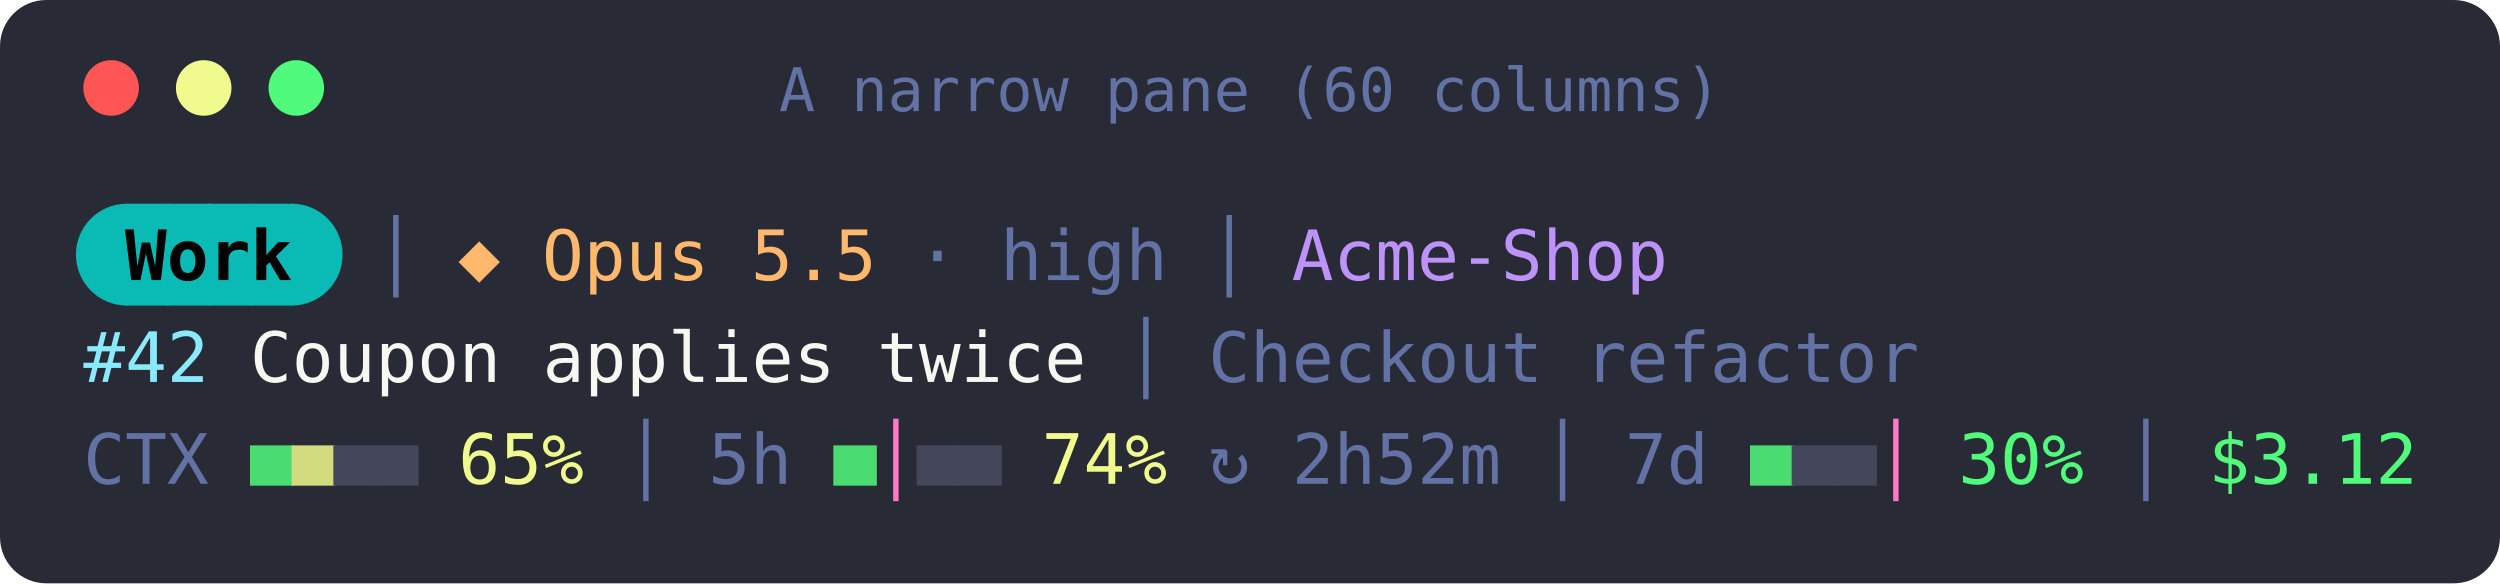
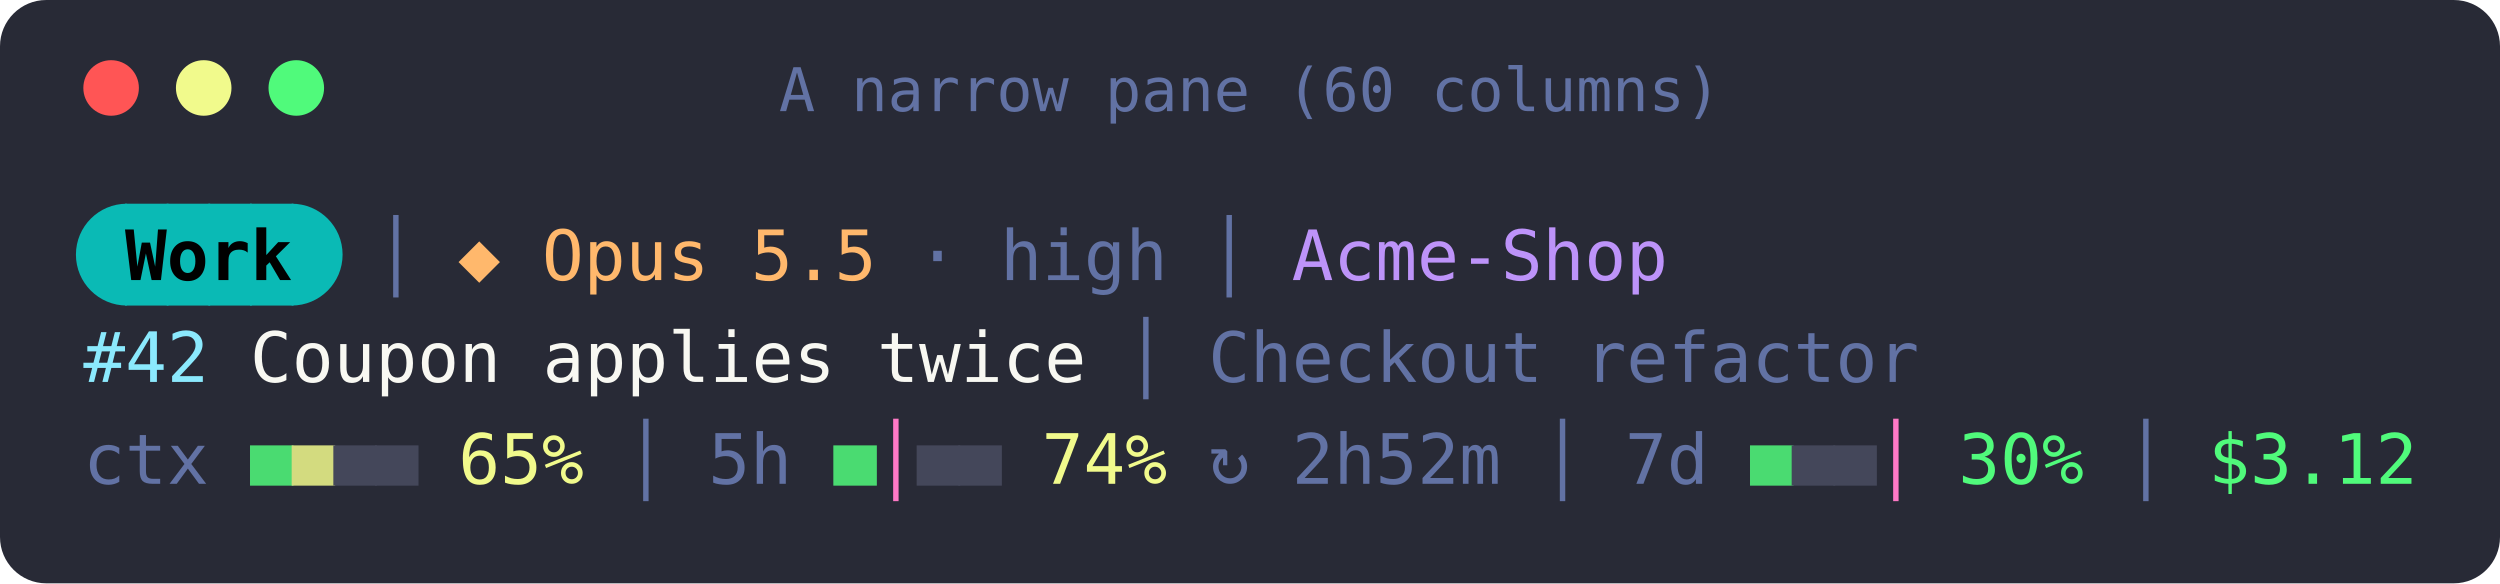
<svg xmlns="http://www.w3.org/2000/svg" width="540" height="126" viewBox="0 0 540 126">
  <rect width="100%" height="100%" rx="10" fill="#282a36" />
  <circle cx="24" cy="19" r="6" fill="#ff5555" />
  <circle cx="44" cy="19" r="6" fill="#f1fa8c" />
  <circle cx="64" cy="19" r="6" fill="#50fa7b" />
  <text x="270" y="24" fill="#6272a4" font-family="'JetBrains Mono','SF Mono',Menlo,Consolas,'DejaVu Sans Mono',monospace" font-size="13" text-anchor="middle">A narrow pane (60 columns)</text>
  <path d="M27.4,44 A11.0,11.0 0 0 0 27.4,66 Z" fill="#0abab5" />
  <rect x="27.0" y="44" width="9.4" height="22" fill="#0abab5" />
  <rect x="36.0" y="44" width="9.4" height="22" fill="#0abab5" />
  <rect x="45.0" y="44" width="9.4" height="22" fill="#0abab5" />
  <rect x="54.0" y="44" width="9.4" height="22" fill="#0abab5" />
  <path d="M63.0,44 A11.0,11.0 0 0 1 63.0,66 Z" fill="#0abab5" />
  <text x="27.0" y="60.5" fill="#000000" font-family="'JetBrains Mono','SF Mono',Menlo,Consolas,'DejaVu Sans Mono',monospace" font-size="15" font-weight="bold" textLength="36.0" lengthAdjust="spacingAndGlyphs" xml:space="preserve">Work</text>
  <text x="81.0" y="60.5" fill="#6272a4" font-family="'JetBrains Mono','SF Mono',Menlo,Consolas,'DejaVu Sans Mono',monospace" font-size="15" textLength="9.0" lengthAdjust="spacingAndGlyphs" xml:space="preserve">│</text>
  <text x="99.0" y="60.5" fill="#ffb86c" font-family="'JetBrains Mono','SF Mono',Menlo,Consolas,'DejaVu Sans Mono',monospace" font-size="15" textLength="90.0" lengthAdjust="spacingAndGlyphs" xml:space="preserve">◆ Opus 5.5</text>
  <text x="198.0" y="60.5" fill="#6272a4" font-family="'JetBrains Mono','SF Mono',Menlo,Consolas,'DejaVu Sans Mono',monospace" font-size="15" textLength="54.0" lengthAdjust="spacingAndGlyphs" xml:space="preserve">· high</text>
  <text x="261.0" y="60.5" fill="#6272a4" font-family="'JetBrains Mono','SF Mono',Menlo,Consolas,'DejaVu Sans Mono',monospace" font-size="15" textLength="9.0" lengthAdjust="spacingAndGlyphs" xml:space="preserve">│</text>
  <text x="279.0" y="60.5" fill="#bd93f9" font-family="'JetBrains Mono','SF Mono',Menlo,Consolas,'DejaVu Sans Mono',monospace" font-size="15" textLength="81.0" lengthAdjust="spacingAndGlyphs" xml:space="preserve">Acme-Shop</text>
  <text x="18.0" y="82.5" fill="#8be9fd" font-family="'JetBrains Mono','SF Mono',Menlo,Consolas,'DejaVu Sans Mono',monospace" font-size="15" textLength="27.0" lengthAdjust="spacingAndGlyphs" xml:space="preserve">#42</text>
  <text x="54.0" y="82.5" fill="#f8f8f2" font-family="'JetBrains Mono','SF Mono',Menlo,Consolas,'DejaVu Sans Mono',monospace" font-size="15" textLength="180.0" lengthAdjust="spacingAndGlyphs" xml:space="preserve">Coupon applies twice</text>
  <text x="243.0" y="82.5" fill="#6272a4" font-family="'JetBrains Mono','SF Mono',Menlo,Consolas,'DejaVu Sans Mono',monospace" font-size="15" textLength="9.0" lengthAdjust="spacingAndGlyphs" xml:space="preserve">│</text>
  <text x="261.0" y="82.5" fill="#6272a4" font-family="'JetBrains Mono','SF Mono',Menlo,Consolas,'DejaVu Sans Mono',monospace" font-size="15" textLength="153.0" lengthAdjust="spacingAndGlyphs" xml:space="preserve">Checkout refactor</text>
  <rect x="54.0" y="96.2" width="9.4" height="8.7" fill="#4adb71" />
  <rect x="63.0" y="96.2" width="9.4" height="8.7" fill="#d3db7f" />
  <rect x="72.0" y="96.2" width="9.4" height="8.7" fill="#44475a" />
  <rect x="81.0" y="96.2" width="9.4" height="8.7" fill="#44475a" />
  <rect x="180.0" y="96.2" width="9.4" height="8.7" fill="#4adb71" />
  <rect x="198.0" y="96.2" width="9.4" height="8.7" fill="#44475a" />
  <rect x="207.0" y="96.2" width="9.4" height="8.7" fill="#44475a" />
  <rect x="378.0" y="96.2" width="9.4" height="8.7" fill="#4adb71" />
  <rect x="387.0" y="96.2" width="9.4" height="8.7" fill="#44475a" />
  <rect x="396.0" y="96.2" width="9.4" height="8.7" fill="#44475a" />
-   <text x="18.0" y="104.5" fill="#6272a4" font-family="'JetBrains Mono','SF Mono',Menlo,Consolas,'DejaVu Sans Mono',monospace" font-size="15" textLength="27.0" lengthAdjust="spacingAndGlyphs" xml:space="preserve">CTX</text>
+   <text x="18.0" y="104.5" fill="#6272a4" font-family="'JetBrains Mono','SF Mono',Menlo,Consolas,'DejaVu Sans Mono',monospace" font-size="15" textLength="27.0" lengthAdjust="spacingAndGlyphs" xml:space="preserve">ctx</text>
  <text x="99.0" y="104.5" fill="#f1fa8c" font-family="'JetBrains Mono','SF Mono',Menlo,Consolas,'DejaVu Sans Mono',monospace" font-size="15" textLength="27.0" lengthAdjust="spacingAndGlyphs" xml:space="preserve">65%</text>
  <text x="135.0" y="104.5" fill="#6272a4" font-family="'JetBrains Mono','SF Mono',Menlo,Consolas,'DejaVu Sans Mono',monospace" font-size="15" textLength="9.0" lengthAdjust="spacingAndGlyphs" xml:space="preserve">│</text>
  <text x="153.0" y="104.5" fill="#6272a4" font-family="'JetBrains Mono','SF Mono',Menlo,Consolas,'DejaVu Sans Mono',monospace" font-size="15" textLength="18.0" lengthAdjust="spacingAndGlyphs" xml:space="preserve">5h</text>
  <text x="189.0" y="104.5" fill="#ff79c6" font-family="'JetBrains Mono','SF Mono',Menlo,Consolas,'DejaVu Sans Mono',monospace" font-size="15" textLength="9.0" lengthAdjust="spacingAndGlyphs" xml:space="preserve">│</text>
  <text x="225.0" y="104.5" fill="#f1fa8c" font-family="'JetBrains Mono','SF Mono',Menlo,Consolas,'DejaVu Sans Mono',monospace" font-size="15" textLength="27.0" lengthAdjust="spacingAndGlyphs" xml:space="preserve">74%</text>
  <text x="261.0" y="104.5" fill="#6272a4" font-family="'JetBrains Mono','SF Mono',Menlo,Consolas,'DejaVu Sans Mono',monospace" font-size="15" textLength="63.0" lengthAdjust="spacingAndGlyphs" xml:space="preserve">↻ 2h52m</text>
  <text x="333.0" y="104.5" fill="#6272a4" font-family="'JetBrains Mono','SF Mono',Menlo,Consolas,'DejaVu Sans Mono',monospace" font-size="15" textLength="9.0" lengthAdjust="spacingAndGlyphs" xml:space="preserve">│</text>
  <text x="351.0" y="104.5" fill="#6272a4" font-family="'JetBrains Mono','SF Mono',Menlo,Consolas,'DejaVu Sans Mono',monospace" font-size="15" textLength="18.0" lengthAdjust="spacingAndGlyphs" xml:space="preserve">7d</text>
  <text x="405.0" y="104.5" fill="#ff79c6" font-family="'JetBrains Mono','SF Mono',Menlo,Consolas,'DejaVu Sans Mono',monospace" font-size="15" textLength="9.0" lengthAdjust="spacingAndGlyphs" xml:space="preserve">│</text>
  <text x="423.0" y="104.5" fill="#50fa7b" font-family="'JetBrains Mono','SF Mono',Menlo,Consolas,'DejaVu Sans Mono',monospace" font-size="15" textLength="27.0" lengthAdjust="spacingAndGlyphs" xml:space="preserve">30%</text>
  <text x="459.0" y="104.5" fill="#6272a4" font-family="'JetBrains Mono','SF Mono',Menlo,Consolas,'DejaVu Sans Mono',monospace" font-size="15" textLength="9.0" lengthAdjust="spacingAndGlyphs" xml:space="preserve">│</text>
  <text x="477.0" y="104.5" fill="#50fa7b" font-family="'JetBrains Mono','SF Mono',Menlo,Consolas,'DejaVu Sans Mono',monospace" font-size="15" textLength="45.0" lengthAdjust="spacingAndGlyphs" xml:space="preserve">$3.12</text>
</svg>
